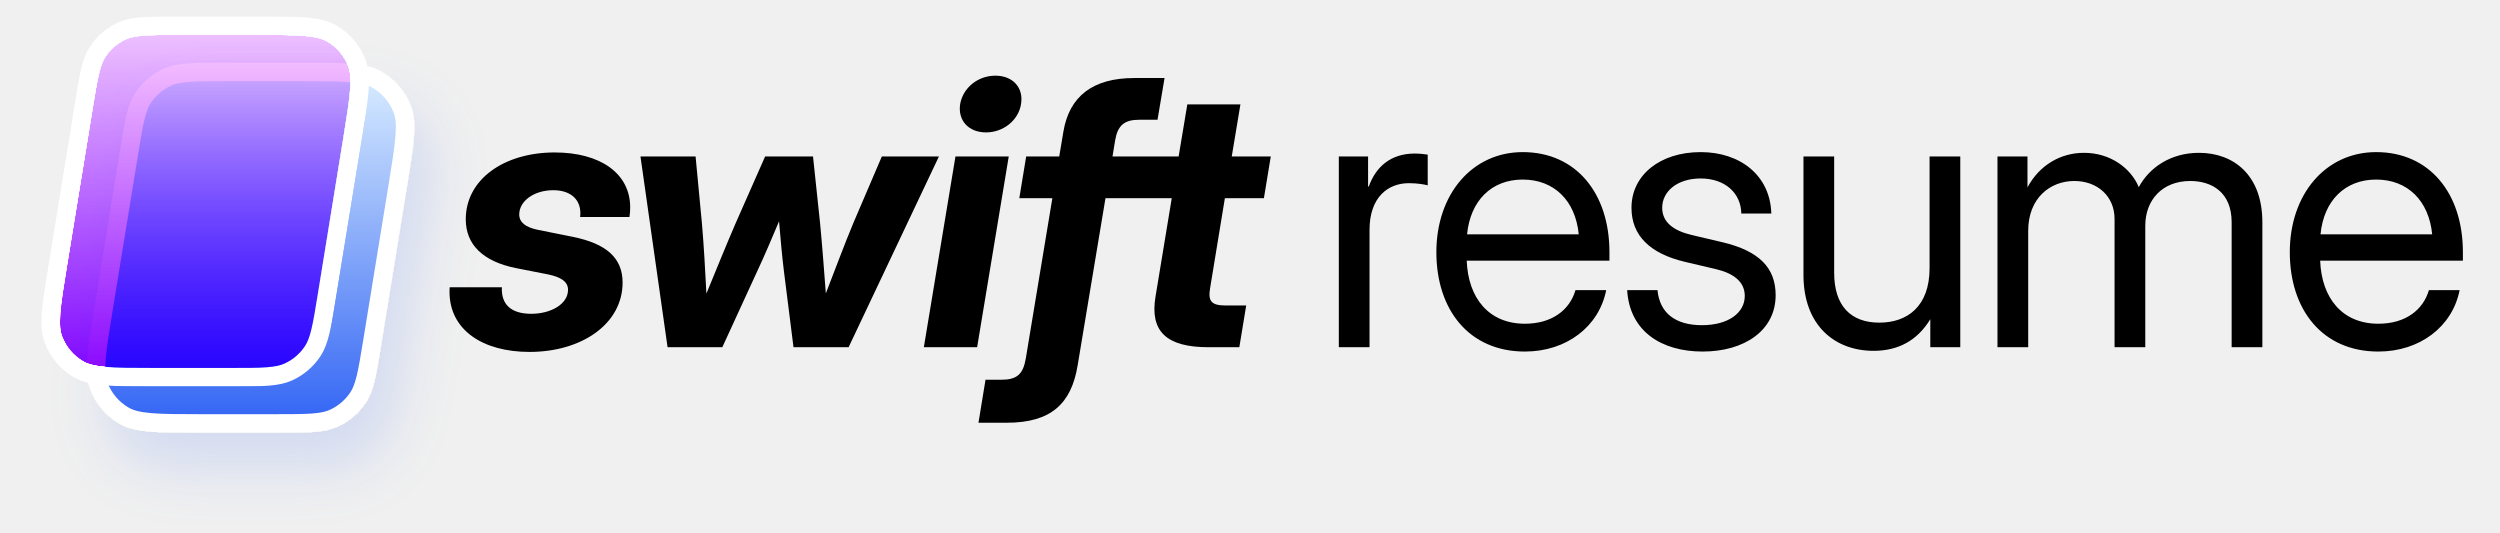
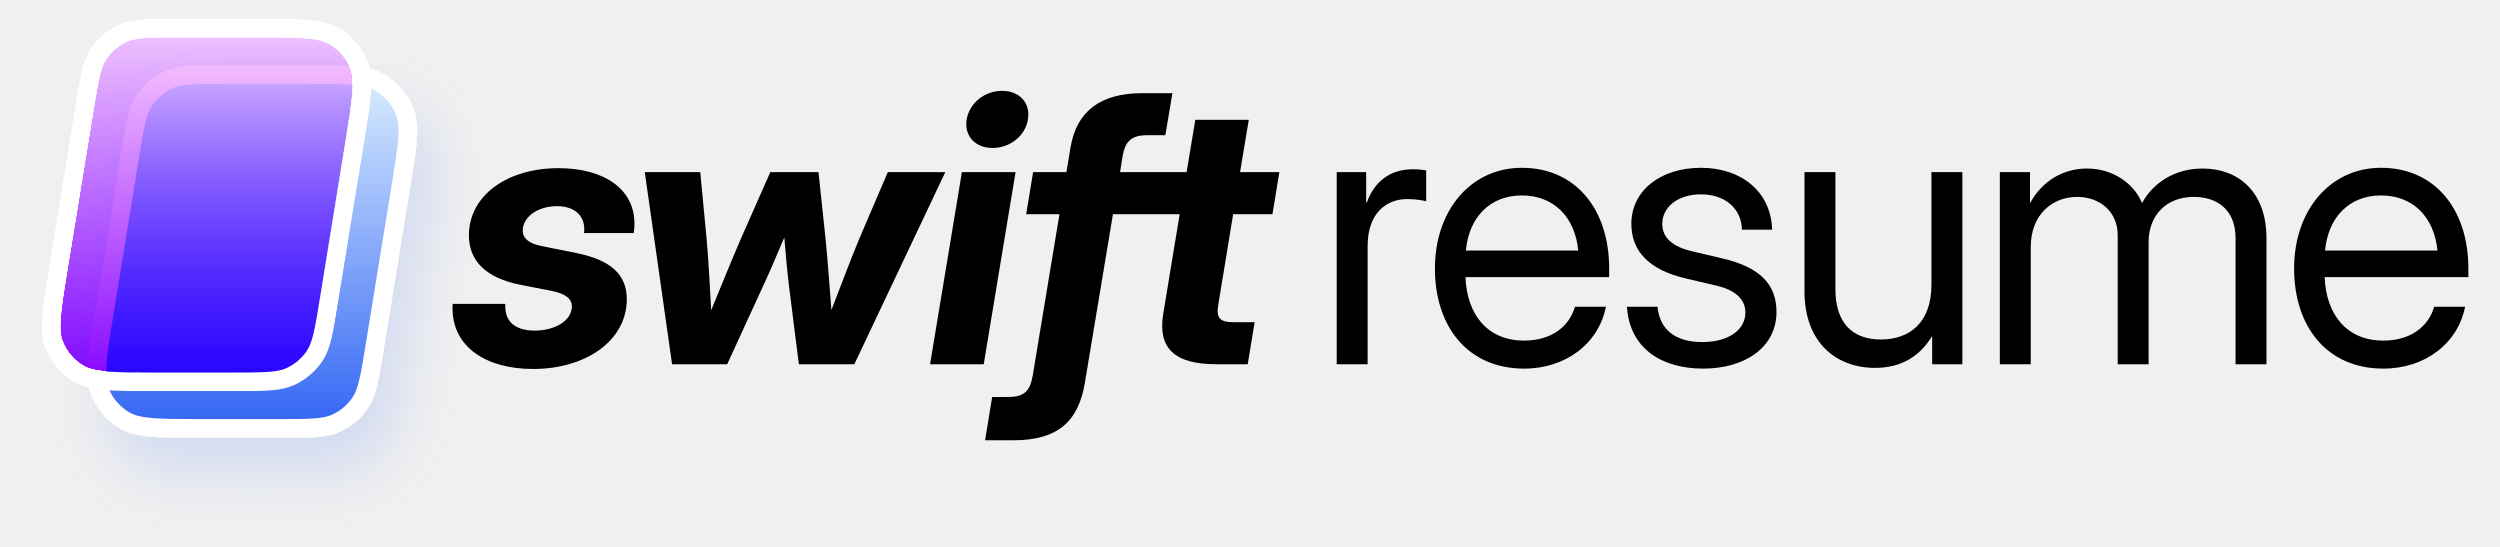
- <svg xmlns="http://www.w3.org/2000/svg" width="108" height="23" viewBox="0 0 108 23" fill="none">
-   <g filter="url(#filter0_d_10947_29890)">
-     <mask id="mask0_10947_29890" style="mask-type:alpha" maskUnits="userSpaceOnUse" x="3" y="2" width="16" height="17">
-       <path d="M5.503 4.536C5.675 3.482 6.586 2.707 7.655 2.707H15.891C17.234 2.707 18.258 3.911 18.042 5.237L16.147 16.863C15.976 17.917 15.065 18.692 13.996 18.692H5.76C4.416 18.692 3.393 17.488 3.609 16.161L5.503 4.536Z" fill="url(#paint0_linear_10947_29890)" />
+ <svg xmlns="http://www.w3.org/2000/svg" width="151" height="33" viewBox="0 0 151 33" fill="none">
+   <g filter="url(#filter0_d_3344_10217)">
+     <mask id="mask0_3344_10217" style="mask-type:alpha" maskUnits="userSpaceOnUse" x="5" y="3" width="21" height="24">
+       <path d="M7.747 6.512C7.989 5.028 9.271 3.938 10.775 3.938H22.369C24.26 3.938 25.701 5.632 25.397 7.499L22.73 23.863C22.488 25.347 21.206 26.438 19.702 26.438H8.109C6.217 26.438 4.776 24.743 5.08 22.876L7.747 6.512Z" fill="url(#paint0_linear_3344_10217)" />
    </mask>
-     <g mask="url(#mask0_10947_29890)">
-       <path d="M9.755 3.106H12.985C13.934 3.106 14.619 3.107 15.152 3.153C15.682 3.199 16.019 3.287 16.281 3.438C16.789 3.728 17.179 4.187 17.384 4.734C17.49 5.018 17.523 5.365 17.483 5.895C17.443 6.428 17.333 7.105 17.181 8.041L16.091 14.726C15.977 15.424 15.895 15.927 15.8 16.32C15.706 16.709 15.605 16.962 15.469 17.168C15.207 17.563 14.839 17.877 14.407 18.071C14.182 18.173 13.915 18.232 13.517 18.262C13.113 18.292 12.604 18.292 11.896 18.292H8.666C7.718 18.292 7.031 18.291 6.498 18.245C5.969 18.199 5.633 18.111 5.37 17.961C4.862 17.671 4.472 17.212 4.267 16.664C4.161 16.381 4.128 16.034 4.168 15.504C4.208 14.97 4.318 14.294 4.471 13.358L5.56 6.674C5.673 5.975 5.756 5.472 5.851 5.079C5.944 4.691 6.045 4.437 6.182 4.23C6.443 3.835 6.812 3.522 7.244 3.327C7.47 3.226 7.736 3.168 8.135 3.138C8.538 3.107 9.047 3.106 9.755 3.106Z" fill="url(#paint1_linear_10947_29890)" stroke="white" stroke-width="0.799" />
+     <g mask="url(#mask0_3344_10217)">
+       <path d="M13.732 4.5H18.278C19.613 4.5 20.579 4.501 21.329 4.565C22.074 4.63 22.548 4.754 22.918 4.966C23.633 5.375 24.181 6.021 24.47 6.792C24.619 7.191 24.666 7.678 24.61 8.424C24.554 9.175 24.398 10.128 24.184 11.445L22.65 20.855C22.49 21.838 22.374 22.545 22.24 23.099C22.108 23.645 21.967 24.003 21.775 24.293C21.407 24.85 20.889 25.291 20.28 25.564C19.963 25.707 19.587 25.79 19.026 25.832C18.458 25.875 17.742 25.875 16.745 25.875H12.198C10.864 25.875 9.899 25.875 9.148 25.81C8.403 25.745 7.929 25.621 7.56 25.409C6.845 25 6.295 24.354 6.007 23.583C5.858 23.184 5.811 22.697 5.867 21.951C5.924 21.2 6.079 20.247 6.294 18.93L7.827 9.521C7.987 8.537 8.103 7.83 8.236 7.276C8.369 6.73 8.51 6.372 8.702 6.082C9.07 5.525 9.589 5.084 10.197 4.811C10.515 4.668 10.89 4.585 11.451 4.543C12.019 4.5 12.736 4.5 13.732 4.5Z" fill="url(#paint1_linear_3344_10217)" stroke="white" stroke-width="1.125" />
    </g>
  </g>
  <g style="mix-blend-mode:hard-light">
-     <mask id="mask1_10947_29890" style="mask-type:alpha" maskUnits="userSpaceOnUse" x="1" y="0" width="16" height="17">
-       <path d="M3.543 2.538C3.715 1.484 4.626 0.709 5.695 0.709H13.931C15.274 0.709 16.298 1.913 16.082 3.239L14.188 14.864C14.016 15.919 13.105 16.694 12.036 16.694H3.8C2.456 16.694 1.433 15.49 1.649 14.163L3.543 2.538Z" fill="url(#paint2_linear_10947_29890)" />
+     <mask id="mask1_3344_10217" style="mask-type:alpha" maskUnits="userSpaceOnUse" x="2" y="1" width="21" height="23">
+       <path d="M4.987 3.7C5.228 2.215 6.511 1.125 8.015 1.125H19.608C21.499 1.125 22.94 2.82 22.636 4.687L19.969 21.05C19.727 22.535 18.445 23.625 16.941 23.625H5.348C3.456 23.625 2.015 21.93 2.32 20.063L4.987 3.7Z" fill="url(#paint2_linear_3344_10217)" />
    </mask>
-     <g mask="url(#mask1_10947_29890)">
-       <path d="M7.795 1.108H11.025C11.974 1.108 12.659 1.109 13.192 1.155C13.722 1.201 14.059 1.289 14.321 1.439C14.829 1.73 15.219 2.189 15.424 2.736C15.53 3.02 15.563 3.367 15.523 3.896C15.483 4.43 15.373 5.107 15.221 6.043L14.131 12.727C14.017 13.426 13.935 13.929 13.84 14.322C13.746 14.71 13.645 14.964 13.509 15.17C13.247 15.565 12.88 15.879 12.447 16.073C12.222 16.175 11.955 16.233 11.557 16.264C11.153 16.294 10.644 16.294 9.936 16.294H6.706C5.758 16.294 5.071 16.293 4.538 16.247C4.009 16.201 3.673 16.113 3.41 15.963C2.903 15.672 2.512 15.214 2.307 14.666C2.201 14.383 2.168 14.036 2.208 13.506C2.248 12.972 2.358 12.296 2.511 11.36L3.6 4.676C3.713 3.977 3.796 3.474 3.891 3.081C3.985 2.693 4.085 2.439 4.222 2.232C4.483 1.837 4.852 1.524 5.284 1.329C5.51 1.228 5.776 1.17 6.175 1.14C6.578 1.109 7.087 1.108 7.795 1.108Z" fill="url(#paint3_linear_10947_29890)" stroke="white" stroke-width="0.799" />
+     <g mask="url(#mask1_3344_10217)">
+       <path d="M10.972 1.688H15.518C16.852 1.688 17.818 1.688 18.568 1.753C19.314 1.817 19.788 1.942 20.157 2.153C20.872 2.562 21.42 3.208 21.709 3.979C21.858 4.378 21.906 4.866 21.85 5.611C21.793 6.363 21.638 7.315 21.423 8.633L19.89 18.042C19.729 19.026 19.613 19.732 19.48 20.286C19.347 20.833 19.207 21.19 19.015 21.48C18.646 22.037 18.128 22.478 17.52 22.752C17.202 22.895 16.827 22.977 16.266 23.02C15.698 23.063 14.981 23.062 13.984 23.062H9.438C8.103 23.062 7.138 23.062 6.388 22.997C5.643 22.933 5.169 22.808 4.799 22.597C4.084 22.188 3.535 21.541 3.246 20.77C3.097 20.372 3.05 19.884 3.106 19.139C3.163 18.387 3.318 17.435 3.533 16.117L5.066 6.708C5.227 5.724 5.342 5.018 5.476 4.464C5.608 3.917 5.749 3.56 5.941 3.27C6.31 2.713 6.828 2.272 7.437 1.998C7.754 1.855 8.129 1.773 8.69 1.73C9.258 1.687 9.975 1.688 10.972 1.688Z" fill="url(#paint3_linear_3344_10217)" stroke="white" stroke-width="1.125" />
    </g>
  </g>
-   <path d="M22.876 15.203C20.855 15.203 19.419 14.258 19.419 12.604C19.419 12.541 19.419 12.479 19.427 12.409H21.682C21.643 13.15 22.08 13.556 22.947 13.556C23.805 13.556 24.539 13.135 24.539 12.518C24.539 12.175 24.242 11.972 23.68 11.855L22.283 11.581C20.87 11.293 20.121 10.575 20.121 9.474C20.121 7.741 21.784 6.586 23.961 6.586C25.936 6.586 27.224 7.492 27.224 8.959C27.224 9.084 27.216 9.232 27.193 9.373H25.062C25.148 8.655 24.679 8.217 23.907 8.217C23.056 8.217 22.431 8.694 22.431 9.263C22.431 9.607 22.705 9.817 23.228 9.927L24.742 10.231C26.209 10.528 26.896 11.152 26.896 12.206C26.896 13.993 25.132 15.203 22.876 15.203ZM28.839 15L27.668 6.758H30.049L30.322 9.638C30.408 10.614 30.463 11.659 30.517 12.682C30.939 11.659 31.36 10.614 31.782 9.638L33.054 6.758H35.122L35.427 9.638C35.52 10.606 35.598 11.652 35.676 12.674C36.074 11.652 36.457 10.614 36.863 9.638L38.096 6.758H40.562L36.66 15H34.279L33.866 11.722C33.78 11.027 33.717 10.294 33.655 9.56C33.343 10.294 33.038 11.027 32.71 11.722L31.204 15H28.839ZM39.91 15L41.276 6.758H43.578L42.212 15H39.91ZM42.595 5.72C41.838 5.72 41.369 5.197 41.479 4.494C41.603 3.792 42.243 3.269 43.001 3.269C43.758 3.269 44.226 3.792 44.109 4.494C44 5.197 43.344 5.72 42.595 5.72ZM49.747 6.758L49.451 8.561H47.757L46.555 15.78C46.282 17.451 45.392 18.262 43.495 18.262H42.27L42.574 16.405H43.253C43.94 16.405 44.198 16.163 44.315 15.484L45.462 8.561H44.034L44.331 6.758H45.759L45.938 5.689C46.196 4.151 47.218 3.371 48.998 3.371H50.309L50.005 5.173H49.216C48.561 5.173 48.28 5.423 48.171 6.079L48.061 6.758H49.747ZM54.898 6.758L54.601 8.561H52.915L52.275 12.456C52.181 13.018 52.337 13.197 52.954 13.197H53.836L53.539 15H52.205C50.386 15 49.668 14.313 49.918 12.815L50.62 8.561H49.192L49.489 6.758H50.917L51.292 4.51H53.586L53.212 6.758H54.898Z" fill="black" />
-   <path d="M57.837 15V6.758H59.101V8.054H59.133C59.437 7.203 60.085 6.633 61.115 6.633C61.357 6.633 61.568 6.664 61.677 6.68V8.007C61.568 7.975 61.248 7.913 60.865 7.913C59.952 7.913 59.164 8.53 59.164 9.927V15H57.837ZM65.876 15.187C63.456 15.187 62.051 13.377 62.051 10.895C62.051 8.389 63.596 6.571 65.782 6.571C68.076 6.571 69.528 8.335 69.528 10.895V11.261H63.362C63.425 12.877 64.314 13.985 65.876 13.985C67.046 13.985 67.811 13.392 68.061 12.534H69.388C69.076 14.11 67.671 15.187 65.876 15.187ZM63.378 10.122H68.201C68.061 8.67 67.14 7.757 65.782 7.757C64.432 7.757 63.518 8.67 63.378 10.122ZM73.555 15.187C71.791 15.187 70.402 14.329 70.293 12.534H71.604C71.697 13.517 72.369 14.048 73.524 14.048C74.663 14.048 75.374 13.517 75.374 12.783C75.374 12.159 74.866 11.8 74.133 11.628L72.806 11.316C71.276 10.957 70.48 10.177 70.48 8.975C70.48 7.57 71.705 6.571 73.469 6.571C75.186 6.571 76.474 7.585 76.521 9.224H75.225C75.21 8.35 74.531 7.71 73.469 7.71C72.454 7.71 71.807 8.272 71.807 8.975C71.807 9.599 72.291 9.966 73.087 10.153L74.413 10.465C75.99 10.84 76.708 11.566 76.708 12.752C76.708 14.282 75.35 15.187 73.555 15.187ZM80.938 15.156C79.275 15.156 77.91 14.071 77.91 11.878V6.758H79.236V11.784C79.236 13.213 79.954 13.938 81.188 13.938C82.39 13.938 83.358 13.244 83.358 11.581V6.758H84.684V15H83.389V13.79C82.819 14.727 81.984 15.156 80.938 15.156ZM86.291 15V6.758H87.587V8.093C88.11 7.125 89.023 6.602 90.03 6.602C91.162 6.602 92.052 7.257 92.395 8.085C92.848 7.242 93.769 6.602 94.994 6.602C96.501 6.602 97.734 7.57 97.734 9.599V15H96.407V9.599C96.407 8.319 95.564 7.819 94.62 7.819C93.41 7.819 92.676 8.639 92.676 9.755V15H91.349V9.458C91.349 8.475 90.608 7.819 89.609 7.819C88.571 7.819 87.618 8.553 87.618 9.974V15H86.291ZM102.744 15.187C100.324 15.187 98.919 13.377 98.919 10.895C98.919 8.389 100.465 6.571 102.65 6.571C104.945 6.571 106.397 8.335 106.397 10.895V11.261H100.231C100.293 12.877 101.183 13.985 102.744 13.985C103.915 13.985 104.679 13.392 104.929 12.534H106.256C105.944 14.11 104.539 15.187 102.744 15.187ZM100.246 10.122H105.07C104.929 8.67 104.008 7.757 102.65 7.757C101.3 7.757 100.387 8.67 100.246 10.122Z" fill="black" />
+   <path d="M32.2 22.286C29.355 22.286 27.333 20.956 27.333 18.627C27.333 18.539 27.333 18.451 27.344 18.352H30.519C30.464 19.396 31.08 19.968 32.299 19.968C33.508 19.968 34.54 19.374 34.54 18.506C34.54 18.023 34.123 17.737 33.332 17.573L31.365 17.188C29.377 16.782 28.322 15.771 28.322 14.222C28.322 11.783 30.662 10.157 33.727 10.157C36.507 10.157 38.32 11.431 38.32 13.497C38.32 13.672 38.309 13.881 38.276 14.079H35.276C35.397 13.068 34.738 12.453 33.65 12.453C32.453 12.453 31.574 13.123 31.574 13.925C31.574 14.408 31.959 14.705 32.695 14.859L34.826 15.287C36.891 15.705 37.858 16.584 37.858 18.067C37.858 20.583 35.375 22.286 32.2 22.286ZM40.593 22L38.945 10.398H42.296L42.681 14.452C42.802 15.826 42.879 17.298 42.955 18.737C43.549 17.298 44.142 15.826 44.735 14.452L46.526 10.398H49.437L49.866 14.452C49.998 15.815 50.108 17.287 50.217 18.726C50.778 17.287 51.316 15.826 51.887 14.452L53.623 10.398H57.095L51.602 22H48.251L47.669 17.386C47.548 16.408 47.46 15.375 47.372 14.342C46.932 15.375 46.504 16.408 46.042 17.386L43.922 22H40.593ZM56.176 22L58.099 10.398H61.34L59.417 22H56.176ZM59.956 8.937C58.89 8.937 58.231 8.201 58.385 7.212C58.56 6.224 59.461 5.488 60.527 5.488C61.593 5.488 62.252 6.224 62.087 7.212C61.933 8.201 61.01 8.937 59.956 8.937ZM70.023 10.398L69.606 12.936H67.222L65.53 23.099C65.146 25.45 63.893 26.592 61.223 26.592H59.499L59.927 23.977H60.883C61.85 23.977 62.212 23.637 62.377 22.681L63.992 12.936H61.981L62.399 10.398H64.409L64.662 8.893C65.025 6.729 66.464 5.63 68.969 5.63H70.814L70.386 8.168H69.276C68.354 8.168 67.958 8.52 67.804 9.443L67.65 10.398H70.023ZM77.273 10.398L76.856 12.936H74.483L73.582 18.419C73.45 19.209 73.67 19.462 74.537 19.462H75.779L75.362 22H73.483C70.923 22 69.912 21.033 70.264 18.924L71.253 12.936H69.242L69.66 10.398H71.67L72.198 7.234H75.427L74.9 10.398H77.273Z" fill="black" />
+   <path d="M80.737 22V10.398H82.517V12.222H82.561C82.989 11.025 83.901 10.223 85.351 10.223C85.692 10.223 85.988 10.267 86.142 10.289V12.156C85.988 12.112 85.538 12.024 84.999 12.024C83.714 12.024 82.605 12.892 82.605 14.859V22H80.737ZM92.052 22.264C88.646 22.264 86.669 19.715 86.669 16.221C86.669 12.695 88.844 10.135 91.92 10.135C95.15 10.135 97.194 12.618 97.194 16.221V16.738H88.514C88.602 19.012 89.855 20.572 92.052 20.572C93.7 20.572 94.776 19.737 95.128 18.528H96.996C96.556 20.748 94.579 22.264 92.052 22.264ZM88.536 15.133H95.326C95.128 13.09 93.832 11.805 91.92 11.805C90.019 11.805 88.734 13.09 88.536 15.133ZM102.862 22.264C100.379 22.264 98.423 21.055 98.269 18.528H100.115C100.247 19.913 101.192 20.66 102.818 20.66C104.422 20.66 105.421 19.913 105.421 18.88C105.421 18.001 104.707 17.496 103.675 17.254L101.807 16.814C99.653 16.309 98.533 15.21 98.533 13.519C98.533 11.541 100.258 10.135 102.741 10.135C105.158 10.135 106.97 11.563 107.036 13.87H105.213C105.191 12.64 104.235 11.739 102.741 11.739C101.312 11.739 100.401 12.53 100.401 13.519C100.401 14.398 101.082 14.914 102.202 15.178L104.07 15.617C106.289 16.144 107.3 17.166 107.3 18.836C107.3 20.989 105.388 22.264 102.862 22.264ZM113.254 22.22C110.914 22.22 108.991 20.693 108.991 17.605V10.398H110.859V17.474C110.859 19.484 111.869 20.506 113.605 20.506C115.297 20.506 116.659 19.528 116.659 17.188V10.398H118.527V22H116.703V20.297C115.901 21.616 114.726 22.22 113.254 22.22ZM120.789 22V10.398H122.613V12.277C123.349 10.915 124.635 10.179 126.052 10.179C127.645 10.179 128.897 11.102 129.381 12.266C130.018 11.08 131.314 10.179 133.039 10.179C135.16 10.179 136.895 11.541 136.895 14.398V22H135.028V14.398C135.028 12.596 133.841 11.893 132.512 11.893C130.809 11.893 129.776 13.046 129.776 14.617V22H127.909V14.2C127.909 12.815 126.865 11.893 125.459 11.893C123.997 11.893 122.657 12.925 122.657 14.925V22H120.789ZM143.948 22.264C140.542 22.264 138.564 19.715 138.564 16.221C138.564 12.695 140.74 10.135 143.816 10.135C147.046 10.135 149.089 12.618 149.089 16.221V16.738H140.41C140.498 19.012 141.75 20.572 143.948 20.572C145.596 20.572 146.672 19.737 147.024 18.528H148.892C148.452 20.748 146.475 22.264 143.948 22.264ZM140.432 15.133H147.222C147.024 13.09 145.728 11.805 143.816 11.805C141.915 11.805 140.63 13.09 140.432 15.133Z" fill="black" />
  <defs>
-     <filter id="filter0_d_10947_29890" x="2.153" y="1.908" width="18.943" height="20.78" filterUnits="userSpaceOnUse" color-interpolation-filters="sRGB">
+     <filter id="filter0_d_3344_10217" x="3.032" y="2.812" width="26.663" height="29.25" filterUnits="userSpaceOnUse" color-interpolation-filters="sRGB">
      <feFlood flood-opacity="0" result="BackgroundImageFix" />
      <feColorMatrix in="SourceAlpha" type="matrix" values="0 0 0 0 0 0 0 0 0 0 0 0 0 0 0 0 0 0 127 0" result="hardAlpha" />
-       <feOffset dx="0.799" dy="1.598" />
-       <feGaussianBlur stdDeviation="1.199" />
+       <feOffset dx="1.125" dy="2.25" />
+       <feGaussianBlur stdDeviation="1.688" />
      <feComposite in2="hardAlpha" operator="out" />
      <feColorMatrix type="matrix" values="0 0 0 0 0.251 0 0 0 0 0.439 0 0 0 0 0.965 0 0 0 0.16 0" />
-       <feBlend mode="normal" in2="BackgroundImageFix" result="effect1_dropShadow_10947_29890" />
-       <feBlend mode="normal" in="SourceGraphic" in2="effect1_dropShadow_10947_29890" result="shape" />
+       <feBlend mode="normal" in2="BackgroundImageFix" result="effect1_dropShadow_3344_10217" />
+       <feBlend mode="normal" in="SourceGraphic" in2="effect1_dropShadow_3344_10217" result="shape" />
    </filter>
-     <linearGradient id="paint0_linear_10947_29890" x1="5.429" y1="9.558" x2="16.602" y2="11.014" gradientUnits="userSpaceOnUse">
+     <linearGradient id="paint0_linear_3344_10217" x1="7.643" y1="13.58" x2="23.37" y2="15.631" gradientUnits="userSpaceOnUse">
      <stop />
      <stop offset="1" stop-color="#737373" />
    </linearGradient>
-     <linearGradient id="paint1_linear_10947_29890" x1="10.825" y1="2.707" x2="10.825" y2="18.692" gradientUnits="userSpaceOnUse">
+     <linearGradient id="paint1_linear_3344_10217" x1="15.239" y1="3.938" x2="15.239" y2="26.438" gradientUnits="userSpaceOnUse">
      <stop stop-color="#DEF1FF" />
      <stop offset="1" stop-color="#2E61F4" />
    </linearGradient>
-     <linearGradient id="paint2_linear_10947_29890" x1="3.469" y1="7.56" x2="14.642" y2="9.016" gradientUnits="userSpaceOnUse">
+     <linearGradient id="paint2_linear_3344_10217" x1="4.882" y1="10.768" x2="20.609" y2="12.818" gradientUnits="userSpaceOnUse">
      <stop />
      <stop offset="1" stop-color="#737373" />
    </linearGradient>
-     <linearGradient id="paint3_linear_10947_29890" x1="8.865" y1="0.709" x2="8.865" y2="16.694" gradientUnits="userSpaceOnUse">
+     <linearGradient id="paint3_linear_3344_10217" x1="12.478" y1="1.125" x2="12.478" y2="23.625" gradientUnits="userSpaceOnUse">
      <stop stop-color="#816BFF" />
      <stop offset="1" stop-color="#4200FF" />
    </linearGradient>
  </defs>
</svg>
